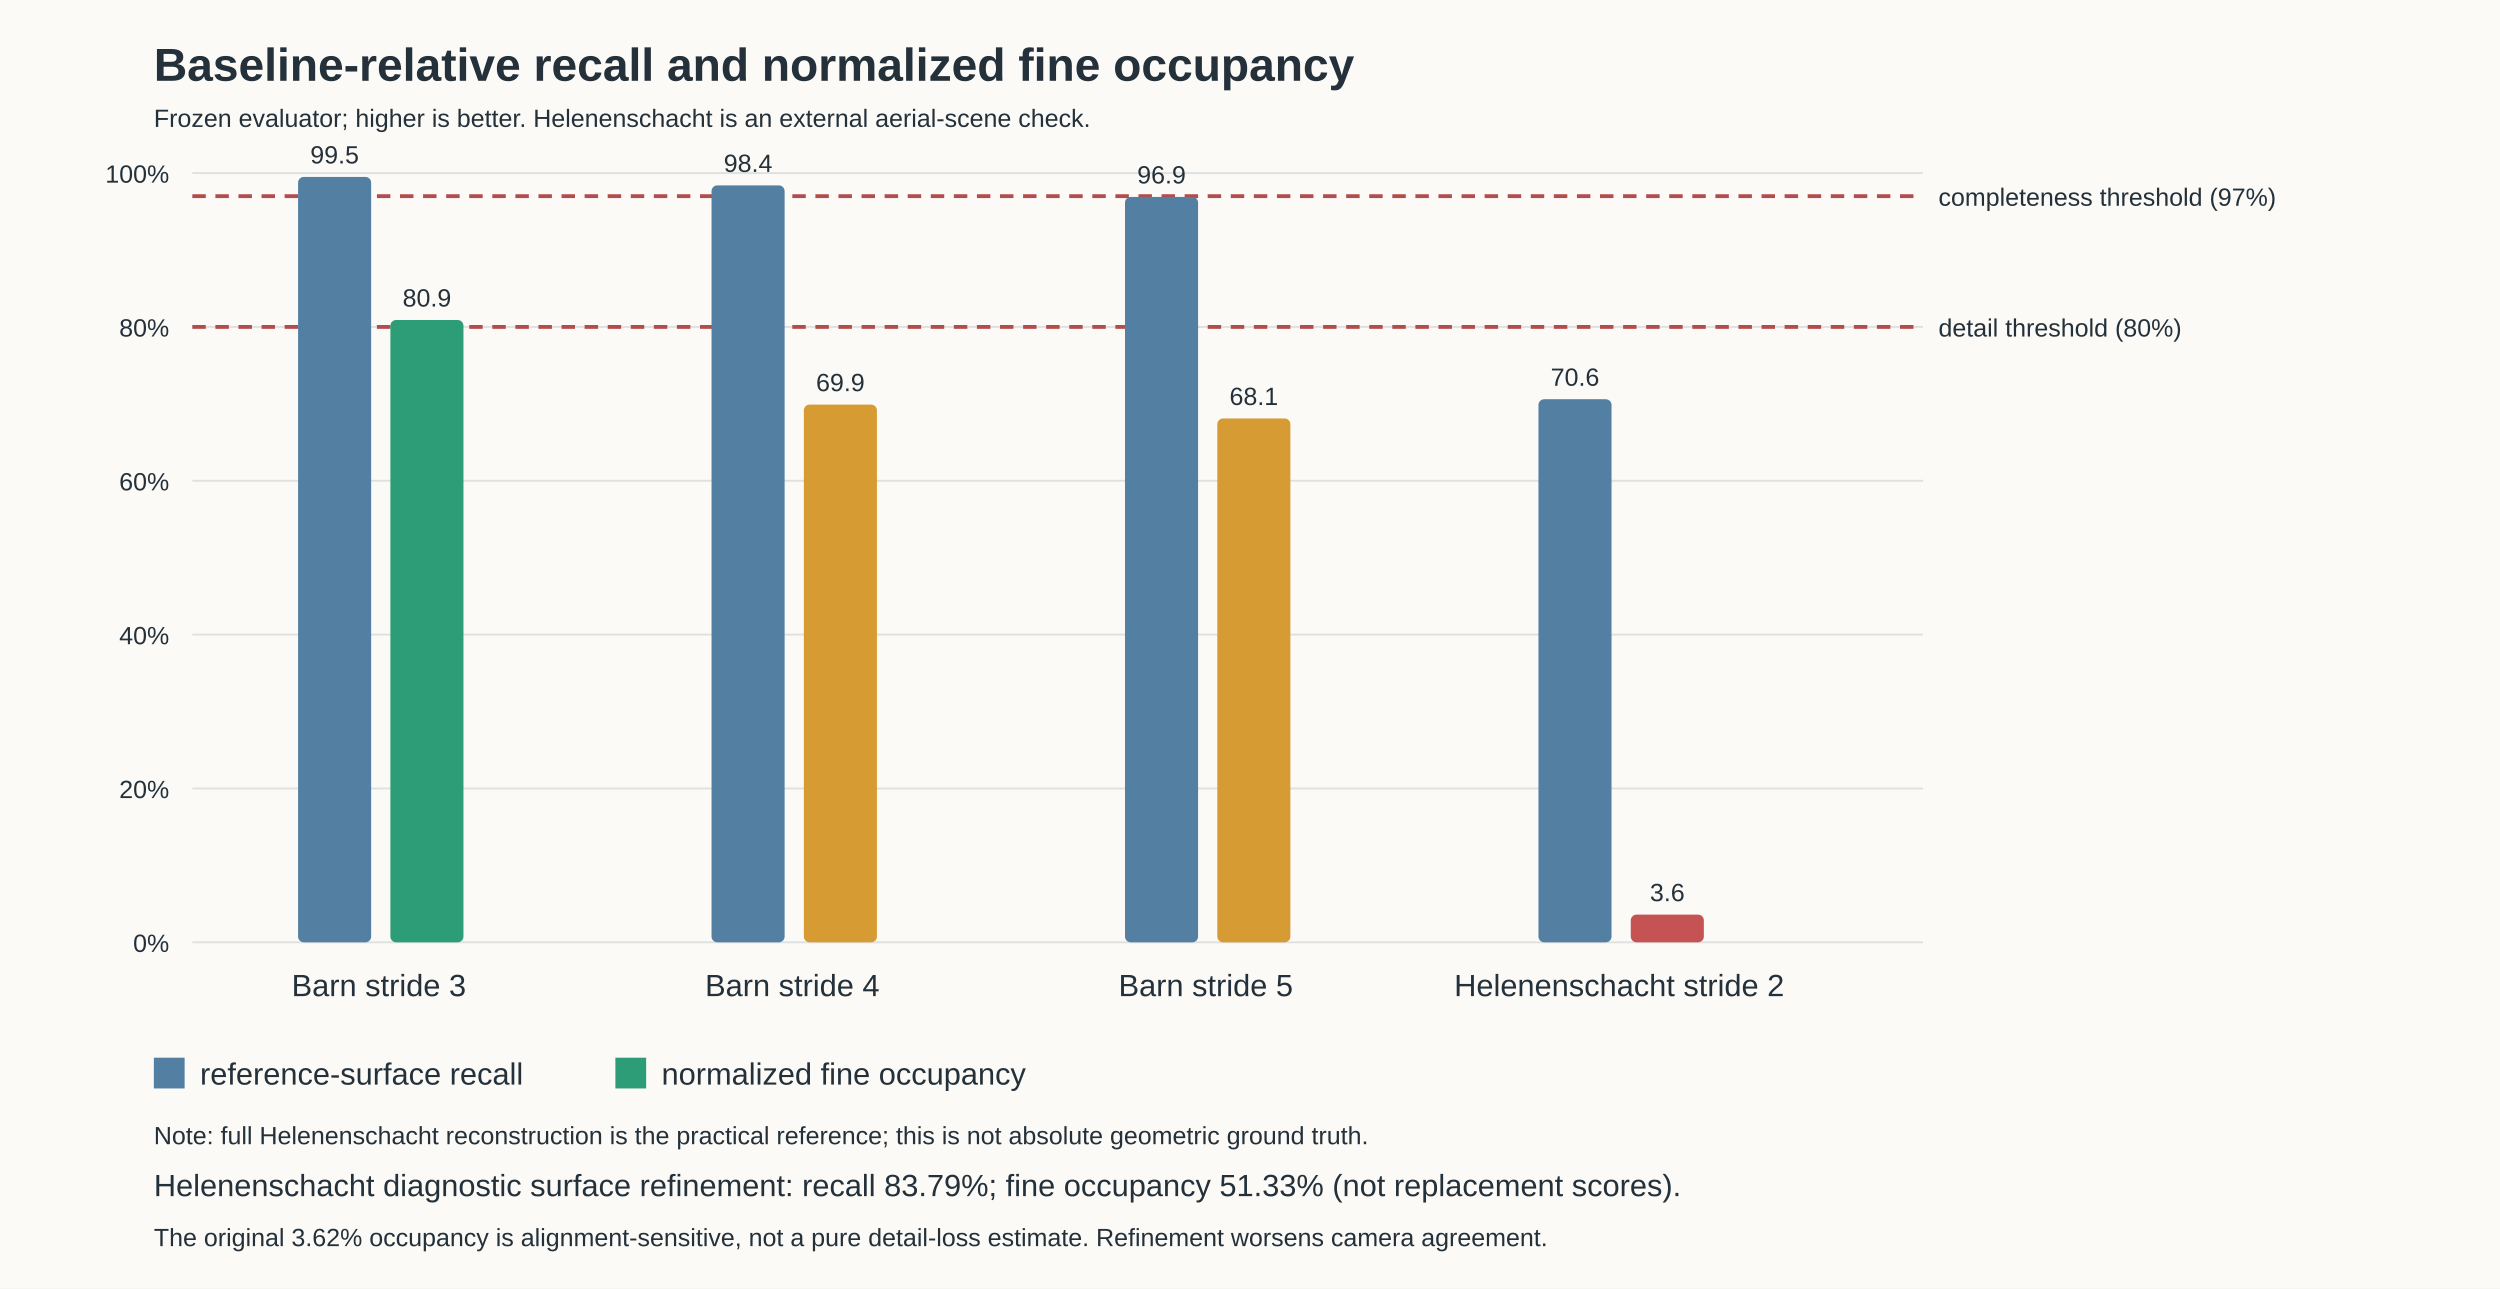
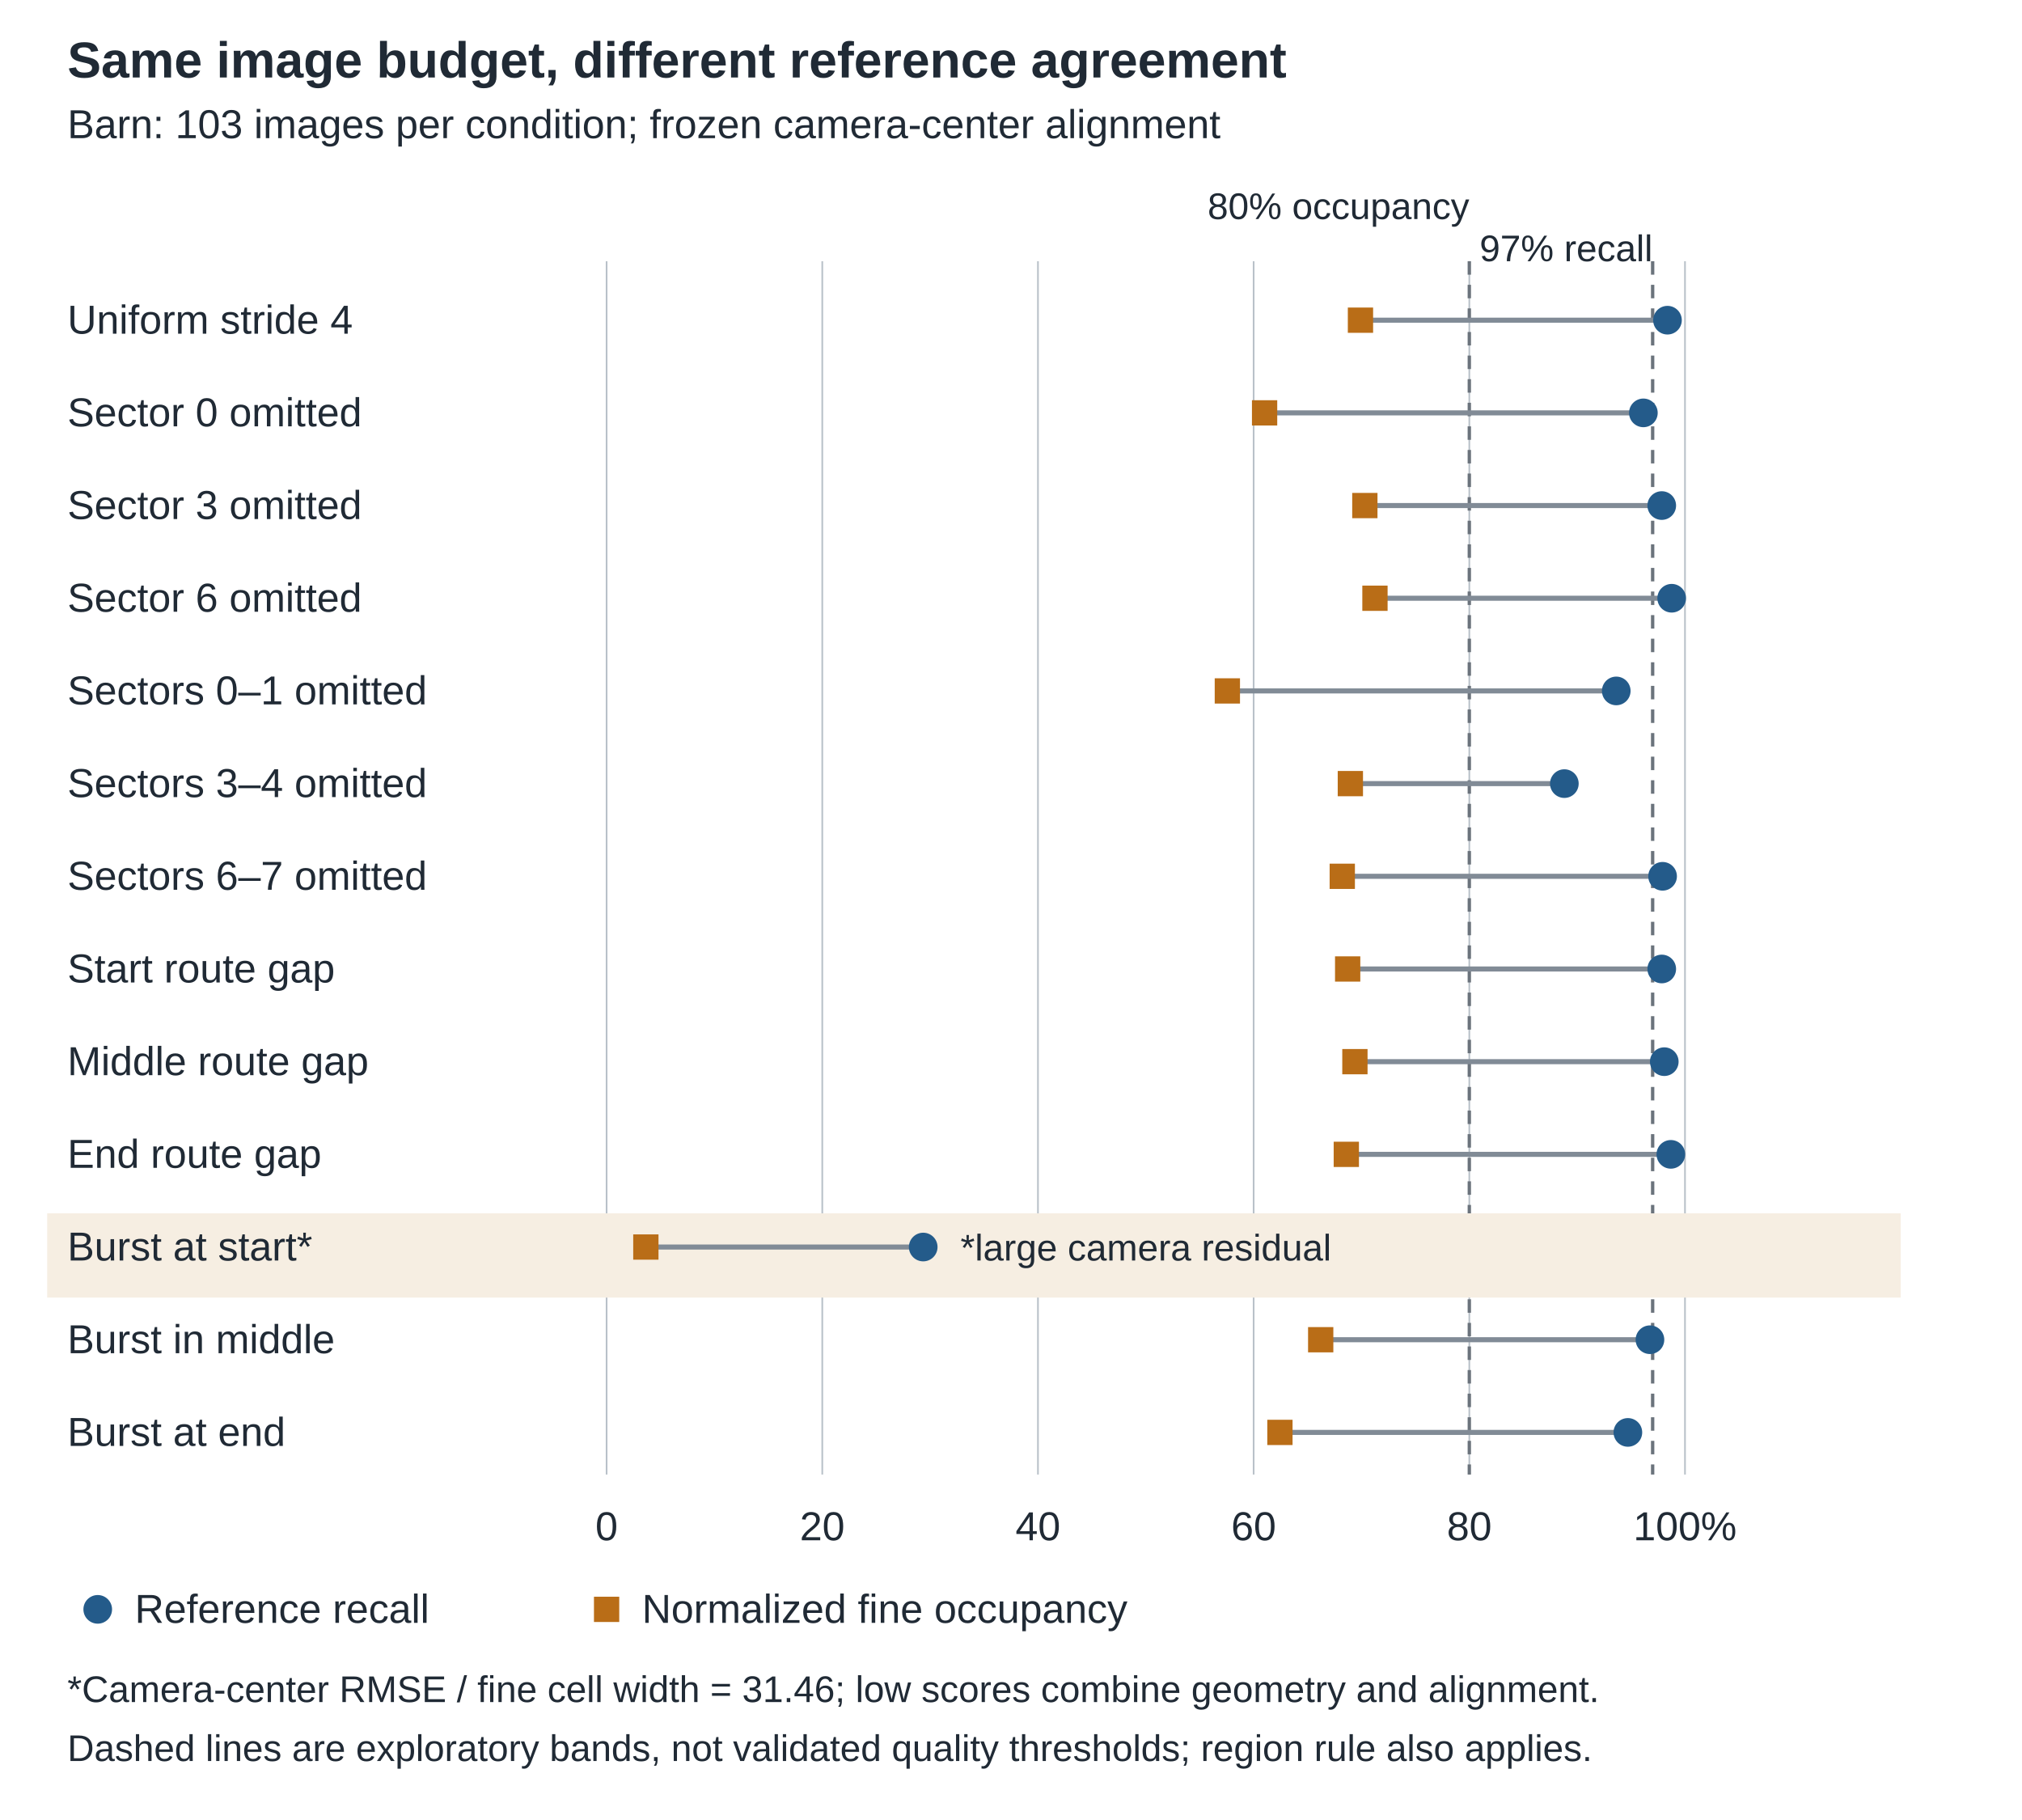
- <svg xmlns="http://www.w3.org/2000/svg" width="1300" height="670" viewBox="0 0 1300 670">
-   <rect width="100%" height="100%" fill="#fbfaf7" />
-   <style>text{font-family:Arial,sans-serif;fill:#24313a} .title{font-size:24px;font-weight:700}.label{font-size:16px}.small{font-size:13px}.axis{stroke:#8d989d;stroke-width:1}.threshold{stroke:#b34d4d;stroke-width:2;stroke-dasharray:7 5}</style>
-   <text x="80" y="42" class="title">Baseline-relative recall and normalized fine occupancy</text>
-   <text x="80" y="66" class="small">Frozen evaluator; higher is better. Helenenschacht is an external aerial-scene check.</text>
-   <line x1="100" y1="490.0" x2="1000" y2="490.0" class="axis" opacity=".25" />
-   <text x="88" y="495.0" text-anchor="end" class="small">0%</text>
-   <line x1="100" y1="410.0" x2="1000" y2="410.0" class="axis" opacity=".25" />
-   <text x="88" y="415.0" text-anchor="end" class="small">20%</text>
-   <line x1="100" y1="330.0" x2="1000" y2="330.0" class="axis" opacity=".25" />
-   <text x="88" y="335.0" text-anchor="end" class="small">40%</text>
-   <line x1="100" y1="250.0" x2="1000" y2="250.0" class="axis" opacity=".25" />
-   <text x="88" y="255.0" text-anchor="end" class="small">60%</text>
-   <line x1="100" y1="170.0" x2="1000" y2="170.0" class="axis" opacity=".25" />
-   <text x="88" y="175.0" text-anchor="end" class="small">80%</text>
-   <line x1="100" y1="90.0" x2="1000" y2="90.0" class="axis" opacity=".25" />
-   <text x="88" y="95.0" text-anchor="end" class="small">100%</text>
-   <line x1="100" y1="102.0" x2="1000" y2="102.0" class="threshold" />
-   <text x="1008" y="107.0" class="small">completeness threshold (97%)</text>
-   <line x1="100" y1="170.0" x2="1000" y2="170.0" class="threshold" />
-   <text x="1008" y="175.0" class="small">detail threshold (80%)</text>
-   <rect x="155" y="92.0" width="38" height="398.0" rx="3" fill="#537fa3" />
-   <text x="174" y="85.0" text-anchor="middle" class="small">99.5</text>
-   <rect x="203" y="166.4" width="38" height="323.6" rx="3" fill="#2d9d78" />
-   <text x="222" y="159.4" text-anchor="middle" class="small">80.9</text>
-   <text x="197" y="518" text-anchor="middle" class="label">Barn stride 3</text>
-   <rect x="370" y="96.4" width="38" height="393.6" rx="3" fill="#537fa3" />
-   <text x="389" y="89.4" text-anchor="middle" class="small">98.4</text>
-   <rect x="418" y="210.4" width="38" height="279.6" rx="3" fill="#d69b32" />
-   <text x="437" y="203.4" text-anchor="middle" class="small">69.9</text>
-   <text x="412" y="518" text-anchor="middle" class="label">Barn stride 4</text>
-   <rect x="585" y="102.4" width="38" height="387.6" rx="3" fill="#537fa3" />
-   <text x="604" y="95.4" text-anchor="middle" class="small">96.9</text>
-   <rect x="633" y="217.6" width="38" height="272.4" rx="3" fill="#d69b32" />
-   <text x="652" y="210.6" text-anchor="middle" class="small">68.1</text>
-   <text x="627" y="518" text-anchor="middle" class="label">Barn stride 5</text>
-   <rect x="800" y="207.6" width="38" height="282.4" rx="3" fill="#537fa3" />
-   <text x="819" y="200.6" text-anchor="middle" class="small">70.6</text>
-   <rect x="848" y="475.6" width="38" height="14.4" rx="3" fill="#c65353" />
-   <text x="867" y="468.6" text-anchor="middle" class="small">3.6</text>
-   <text x="842" y="518" text-anchor="middle" class="label">Helenenschacht stride 2</text>
-   <rect x="80" y="550" width="16" height="16" fill="#537fa3" />
-   <text x="104" y="564" class="label">reference-surface recall</text>
-   <rect x="320" y="550" width="16" height="16" fill="#2d9d78" />
-   <text x="344" y="564" class="label">normalized fine occupancy</text>
-   <text x="80" y="595" class="small">Note: full Helenenschacht reconstruction is the practical reference; this is not absolute geometric ground truth.</text>
-   <text x="80" y="622" class="label">Helenenschacht diagnostic surface refinement: recall 83.79%; fine occupancy 51.33% (not replacement scores).</text>
-   <text x="80" y="648" class="small">The original 3.62% occupancy is alignment-sensitive, not a pure detail-loss estimate. Refinement worsens camera agreement.</text>
+ <svg xmlns="http://www.w3.org/2000/svg" width="1200" height="1080" viewBox="0 0 1200 1080" role="img" aria-labelledby="title desc">
+   <rect width="1200" height="1080" fill="white" />
+   <style>text{font-family:Arial,sans-serif;fill:#202a35;font-size:24px}.title{font-size:30px;font-weight:700}.small{font-size:22px}.grid{stroke:#b9c1c9;stroke-width:1}.link{stroke:#818b96;stroke-width:3}.recall{fill:#245b8a;stroke:#245b8a}.occupancy{fill:#b96d17;stroke:#b96d17}.threshold{stroke:#6b737c;stroke-width:2;stroke-dasharray:8 6}</style>
+   <text x="40" y="46" class="title">Same image budget, different reference agreement</text>
+   <text x="40" y="82">Barn: 103 images per condition; frozen camera-center alignment</text>
+   <g class="grid">
+     <line x1="360" y1="155" x2="360" y2="875" />
+     <line x1="488" y1="155" x2="488" y2="875" />
+     <line x1="616" y1="155" x2="616" y2="875" />
+     <line x1="744" y1="155" x2="744" y2="875" />
+     <line x1="872" y1="155" x2="872" y2="875" />
+     <line x1="1000" y1="155" x2="1000" y2="875" />
+   </g>
+   <line x1="872" y1="155" x2="872" y2="875" class="threshold" />
+   <line x1="980.8" y1="155" x2="980.8" y2="875" class="threshold" />
+   <text x="872" y="130" text-anchor="end" class="small">80% occupancy</text>
+   <text x="980.8" y="155" text-anchor="end" class="small">97% recall</text>
+   <text x="40" y="198">Uniform stride 4</text>
+   <line x1="807.4" y1="190" x2="989.6" y2="190" class="link" />
+   <rect x="800.4" y="183" width="14" height="14" class="occupancy" />
+   <circle cx="989.6" cy="190" r="8" class="recall" />
+   <text x="40" y="253">Sector 0 omitted</text>
+   <line x1="750.5" y1="245" x2="975.3" y2="245" class="link" />
+   <rect x="743.5" y="238" width="14" height="14" class="occupancy" />
+   <circle cx="975.3" cy="245" r="8" class="recall" />
+   <text x="40" y="308">Sector 3 omitted</text>
+   <line x1="810.0" y1="300" x2="986.2" y2="300" class="link" />
+   <rect x="803.0" y="293" width="14" height="14" class="occupancy" />
+   <circle cx="986.2" cy="300" r="8" class="recall" />
+   <text x="40" y="363">Sector 6 omitted</text>
+   <line x1="816.0" y1="355" x2="992.1" y2="355" class="link" />
+   <rect x="809.0" y="348" width="14" height="14" class="occupancy" />
+   <circle cx="992.1" cy="355" r="8" class="recall" />
+   <text x="40" y="418">Sectors 0–1 omitted</text>
+   <line x1="728.4" y1="410" x2="959.2" y2="410" class="link" />
+   <rect x="721.4" y="403" width="14" height="14" class="occupancy" />
+   <circle cx="959.2" cy="410" r="8" class="recall" />
+   <text x="40" y="473">Sectors 3–4 omitted</text>
+   <line x1="801.4" y1="465" x2="928.4" y2="465" class="link" />
+   <rect x="794.4" y="458" width="14" height="14" class="occupancy" />
+   <circle cx="928.4" cy="465" r="8" class="recall" />
+   <text x="40" y="528">Sectors 6–7 omitted</text>
+   <line x1="796.6" y1="520" x2="986.7" y2="520" class="link" />
+   <rect x="789.6" y="513" width="14" height="14" class="occupancy" />
+   <circle cx="986.7" cy="520" r="8" class="recall" />
+   <text x="40" y="583">Start route gap</text>
+   <line x1="799.8" y1="575" x2="986.2" y2="575" class="link" />
+   <rect x="792.8" y="568" width="14" height="14" class="occupancy" />
+   <circle cx="986.2" cy="575" r="8" class="recall" />
+   <text x="40" y="638">Middle route gap</text>
+   <line x1="804.1" y1="630" x2="987.7" y2="630" class="link" />
+   <rect x="797.1" y="623" width="14" height="14" class="occupancy" />
+   <circle cx="987.7" cy="630" r="8" class="recall" />
+   <text x="40" y="693">End route gap</text>
+   <line x1="799.0" y1="685" x2="991.6" y2="685" class="link" />
+   <rect x="792.0" y="678" width="14" height="14" class="occupancy" />
+   <circle cx="991.6" cy="685" r="8" class="recall" />
+   <rect x="28" y="720" width="1100" height="50" fill="#f6eee2" />
+   <text x="40" y="748">Burst at start*</text>
+   <line x1="383.3" y1="740" x2="547.9" y2="740" class="link" />
+   <rect x="376.3" y="733" width="14" height="14" class="occupancy" />
+   <circle cx="547.9" cy="740" r="8" class="recall" />
+   <text x="570" y="748" class="small">*large camera residual</text>
+   <text x="40" y="803">Burst in middle</text>
+   <line x1="783.8" y1="795" x2="979.2" y2="795" class="link" />
+   <rect x="776.8" y="788" width="14" height="14" class="occupancy" />
+   <circle cx="979.2" cy="795" r="8" class="recall" />
+   <text x="40" y="858">Burst at end</text>
+   <line x1="759.6" y1="850" x2="966.1" y2="850" class="link" />
+   <rect x="752.6" y="843" width="14" height="14" class="occupancy" />
+   <circle cx="966.1" cy="850" r="8" class="recall" />
+   <g text-anchor="middle">
+     <text x="360" y="914">0</text>
+     <text x="488" y="914">20</text>
+     <text x="616" y="914">40</text>
+     <text x="744" y="914">60</text>
+     <text x="872" y="914">80</text>
+     <text x="1000" y="914">100%</text>
+   </g>
+   <circle cx="58" cy="955" r="8" class="recall" />
+   <text x="80" y="963">Reference recall</text>
+   <rect x="353" y="948" width="14" height="14" class="occupancy" />
+   <text x="381" y="963">Normalized fine occupancy</text>
+   <text x="40" y="1010" class="small">*Camera-center RMSE / fine cell width = 31.46; low scores combine geometry and alignment.</text>
+   <text x="40" y="1045" class="small">Dashed lines are exploratory bands, not validated quality thresholds; region rule also applies.</text>
</svg>
